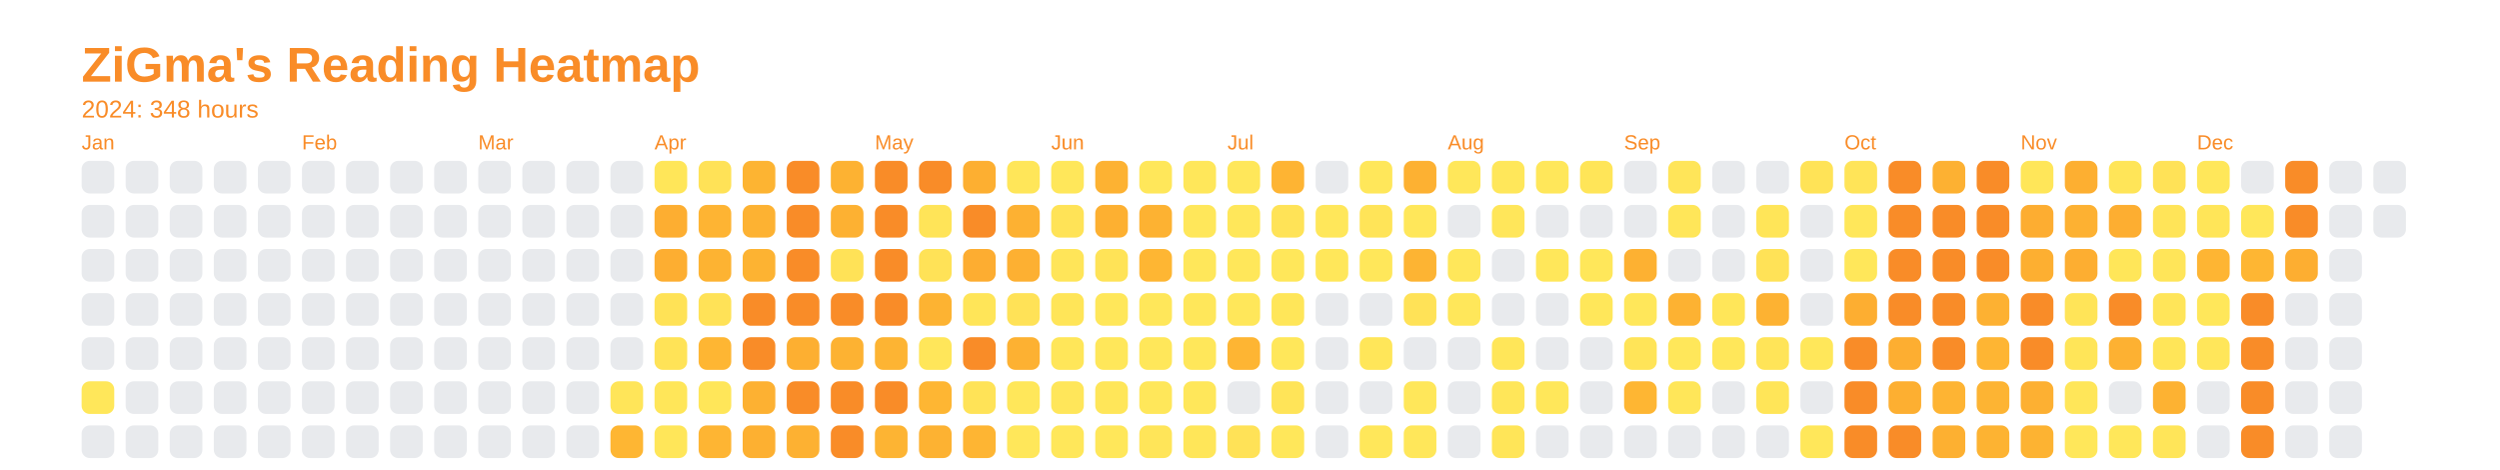
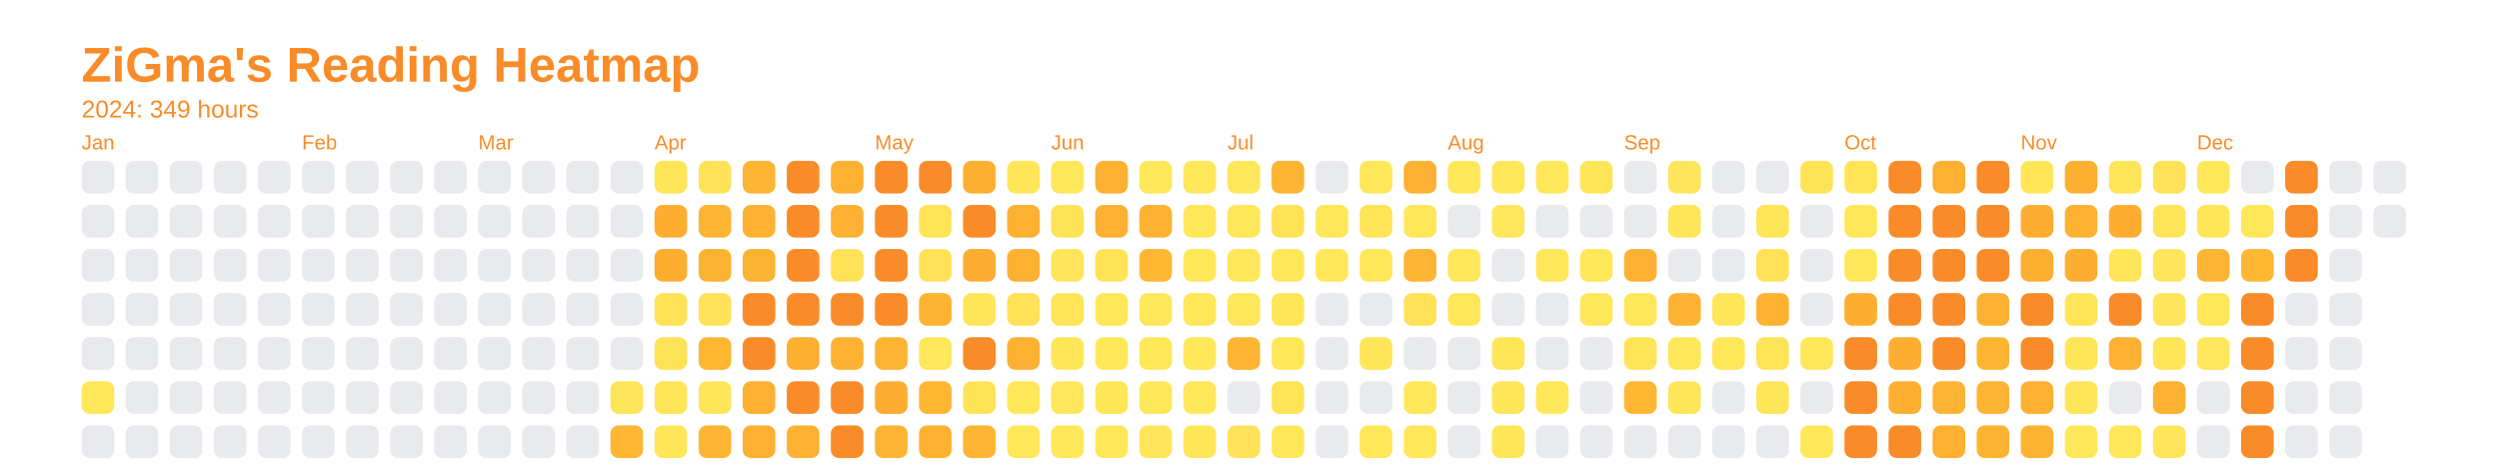
<svg xmlns="http://www.w3.org/2000/svg" baseProfile="full" height="57.5mm" version="1.1" viewBox="0,0,306.2,57.5" width="306.2mm">
  <defs />
  <rect fill="none" height="57.5" width="306.2" x="0" y="0" />
  <text fill="#f98c28" style="font-size:6px; font-family:Arial; font-weight:bold;" x="10" y="10">ZiGma's Reading Heatmap</text>
-   <text fill="#f98c28" style="font-size:3px; font-family:Arial;" x="10" y="14.4">2024: 348 hours</text>
+   <text fill="#f98c28" style="font-size:3px; font-family:Arial;" x="10" y="14.4">2024: 349 hours</text>
  <text fill="#f98c28" style="font-size:2.5px; font-family:Arial" x="10" y="18.3">Jan</text>
  <rect fill="#e8eaed" height="4" rx="1" ry="1" width="4" x="10" y="19.7" />
  <rect fill="#e8eaed" height="4" rx="1" ry="1" width="4" x="10" y="25.1" />
  <rect fill="#e8eaed" height="4" rx="1" ry="1" width="4" x="10" y="30.5" />
  <rect fill="#e8eaed" height="4" rx="1" ry="1" width="4" x="10" y="35.9" />
  <rect fill="#e8eaed" height="4" rx="1" ry="1" width="4" x="10" y="41.3" />
  <rect fill="#ffe75a" height="4" rx="1" ry="1" width="4" x="10" y="46.7" />
  <rect fill="#e8eaed" height="4" rx="1" ry="1" width="4" x="10" y="52.1" />
  <rect fill="#e8eaed" height="4" rx="1" ry="1" width="4" x="15.4" y="19.7" />
  <rect fill="#e8eaed" height="4" rx="1" ry="1" width="4" x="15.4" y="25.1" />
  <rect fill="#e8eaed" height="4" rx="1" ry="1" width="4" x="15.4" y="30.5" />
  <rect fill="#e8eaed" height="4" rx="1" ry="1" width="4" x="15.4" y="35.9" />
  <rect fill="#e8eaed" height="4" rx="1" ry="1" width="4" x="15.4" y="41.3" />
  <rect fill="#e8eaed" height="4" rx="1" ry="1" width="4" x="15.4" y="46.7" />
  <rect fill="#e8eaed" height="4" rx="1" ry="1" width="4" x="15.4" y="52.1" />
  <rect fill="#e8eaed" height="4" rx="1" ry="1" width="4" x="20.8" y="19.7" />
  <rect fill="#e8eaed" height="4" rx="1" ry="1" width="4" x="20.8" y="25.1" />
  <rect fill="#e8eaed" height="4" rx="1" ry="1" width="4" x="20.8" y="30.5" />
  <rect fill="#e8eaed" height="4" rx="1" ry="1" width="4" x="20.8" y="35.9" />
  <rect fill="#e8eaed" height="4" rx="1" ry="1" width="4" x="20.8" y="41.3" />
  <rect fill="#e8eaed" height="4" rx="1" ry="1" width="4" x="20.8" y="46.7" />
  <rect fill="#e8eaed" height="4" rx="1" ry="1" width="4" x="20.8" y="52.1" />
  <rect fill="#e8eaed" height="4" rx="1" ry="1" width="4" x="26.2" y="19.7" />
  <rect fill="#e8eaed" height="4" rx="1" ry="1" width="4" x="26.2" y="25.1" />
  <rect fill="#e8eaed" height="4" rx="1" ry="1" width="4" x="26.2" y="30.5" />
  <rect fill="#e8eaed" height="4" rx="1" ry="1" width="4" x="26.2" y="35.9" />
  <rect fill="#e8eaed" height="4" rx="1" ry="1" width="4" x="26.2" y="41.3" />
  <rect fill="#e8eaed" height="4" rx="1" ry="1" width="4" x="26.2" y="46.7" />
  <rect fill="#e8eaed" height="4" rx="1" ry="1" width="4" x="26.2" y="52.1" />
  <rect fill="#e8eaed" height="4" rx="1" ry="1" width="4" x="31.6" y="19.7" />
  <rect fill="#e8eaed" height="4" rx="1" ry="1" width="4" x="31.6" y="25.1" />
  <rect fill="#e8eaed" height="4" rx="1" ry="1" width="4" x="31.6" y="30.5" />
  <rect fill="#e8eaed" height="4" rx="1" ry="1" width="4" x="31.6" y="35.9" />
  <rect fill="#e8eaed" height="4" rx="1" ry="1" width="4" x="31.6" y="41.3" />
  <rect fill="#e8eaed" height="4" rx="1" ry="1" width="4" x="31.6" y="46.7" />
  <rect fill="#e8eaed" height="4" rx="1" ry="1" width="4" x="31.6" y="52.1" />
  <text fill="#f98c28" style="font-size:2.5px; font-family:Arial" x="37.0" y="18.3">Feb</text>
  <rect fill="#e8eaed" height="4" rx="1" ry="1" width="4" x="37.0" y="19.7" />
  <rect fill="#e8eaed" height="4" rx="1" ry="1" width="4" x="37.0" y="25.1" />
  <rect fill="#e8eaed" height="4" rx="1" ry="1" width="4" x="37.0" y="30.5" />
  <rect fill="#e8eaed" height="4" rx="1" ry="1" width="4" x="37.0" y="35.9" />
  <rect fill="#e8eaed" height="4" rx="1" ry="1" width="4" x="37.0" y="41.3" />
  <rect fill="#e8eaed" height="4" rx="1" ry="1" width="4" x="37.0" y="46.7" />
  <rect fill="#e8eaed" height="4" rx="1" ry="1" width="4" x="37.0" y="52.1" />
  <rect fill="#e8eaed" height="4" rx="1" ry="1" width="4" x="42.4" y="19.7" />
  <rect fill="#e8eaed" height="4" rx="1" ry="1" width="4" x="42.4" y="25.1" />
  <rect fill="#e8eaed" height="4" rx="1" ry="1" width="4" x="42.4" y="30.5" />
  <rect fill="#e8eaed" height="4" rx="1" ry="1" width="4" x="42.4" y="35.9" />
  <rect fill="#e8eaed" height="4" rx="1" ry="1" width="4" x="42.4" y="41.3" />
  <rect fill="#e8eaed" height="4" rx="1" ry="1" width="4" x="42.4" y="46.7" />
  <rect fill="#e8eaed" height="4" rx="1" ry="1" width="4" x="42.4" y="52.1" />
  <rect fill="#e8eaed" height="4" rx="1" ry="1" width="4" x="47.8" y="19.7" />
  <rect fill="#e8eaed" height="4" rx="1" ry="1" width="4" x="47.8" y="25.1" />
  <rect fill="#e8eaed" height="4" rx="1" ry="1" width="4" x="47.8" y="30.5" />
  <rect fill="#e8eaed" height="4" rx="1" ry="1" width="4" x="47.8" y="35.9" />
  <rect fill="#e8eaed" height="4" rx="1" ry="1" width="4" x="47.8" y="41.3" />
  <rect fill="#e8eaed" height="4" rx="1" ry="1" width="4" x="47.8" y="46.7" />
  <rect fill="#e8eaed" height="4" rx="1" ry="1" width="4" x="47.8" y="52.1" />
  <rect fill="#e8eaed" height="4" rx="1" ry="1" width="4" x="53.2" y="19.7" />
  <rect fill="#e8eaed" height="4" rx="1" ry="1" width="4" x="53.2" y="25.1" />
  <rect fill="#e8eaed" height="4" rx="1" ry="1" width="4" x="53.2" y="30.5" />
  <rect fill="#e8eaed" height="4" rx="1" ry="1" width="4" x="53.2" y="35.9" />
  <rect fill="#e8eaed" height="4" rx="1" ry="1" width="4" x="53.2" y="41.3" />
  <rect fill="#e8eaed" height="4" rx="1" ry="1" width="4" x="53.2" y="46.7" />
  <rect fill="#e8eaed" height="4" rx="1" ry="1" width="4" x="53.2" y="52.1" />
  <text fill="#f98c28" style="font-size:2.5px; font-family:Arial" x="58.6" y="18.3">Mar</text>
  <rect fill="#e8eaed" height="4" rx="1" ry="1" width="4" x="58.6" y="19.7" />
  <rect fill="#e8eaed" height="4" rx="1" ry="1" width="4" x="58.6" y="25.1" />
  <rect fill="#e8eaed" height="4" rx="1" ry="1" width="4" x="58.6" y="30.5" />
  <rect fill="#e8eaed" height="4" rx="1" ry="1" width="4" x="58.6" y="35.9" />
  <rect fill="#e8eaed" height="4" rx="1" ry="1" width="4" x="58.6" y="41.3" />
  <rect fill="#e8eaed" height="4" rx="1" ry="1" width="4" x="58.6" y="46.7" />
  <rect fill="#e8eaed" height="4" rx="1" ry="1" width="4" x="58.6" y="52.1" />
  <rect fill="#e8eaed" height="4" rx="1" ry="1" width="4" x="64" y="19.7" />
  <rect fill="#e8eaed" height="4" rx="1" ry="1" width="4" x="64" y="25.1" />
  <rect fill="#e8eaed" height="4" rx="1" ry="1" width="4" x="64" y="30.5" />
  <rect fill="#e8eaed" height="4" rx="1" ry="1" width="4" x="64" y="35.9" />
  <rect fill="#e8eaed" height="4" rx="1" ry="1" width="4" x="64" y="41.3" />
  <rect fill="#e8eaed" height="4" rx="1" ry="1" width="4" x="64" y="46.7" />
  <rect fill="#e8eaed" height="4" rx="1" ry="1" width="4" x="64" y="52.1" />
  <rect fill="#e8eaed" height="4" rx="1" ry="1" width="4" x="69.4" y="19.7" />
  <rect fill="#e8eaed" height="4" rx="1" ry="1" width="4" x="69.4" y="25.1" />
  <rect fill="#e8eaed" height="4" rx="1" ry="1" width="4" x="69.4" y="30.5" />
  <rect fill="#e8eaed" height="4" rx="1" ry="1" width="4" x="69.4" y="35.9" />
  <rect fill="#e8eaed" height="4" rx="1" ry="1" width="4" x="69.4" y="41.3" />
  <rect fill="#e8eaed" height="4" rx="1" ry="1" width="4" x="69.4" y="46.7" />
  <rect fill="#e8eaed" height="4" rx="1" ry="1" width="4" x="69.4" y="52.1" />
  <rect fill="#e8eaed" height="4" rx="1" ry="1" width="4" x="74.8" y="19.7" />
  <rect fill="#e8eaed" height="4" rx="1" ry="1" width="4" x="74.8" y="25.1" />
  <rect fill="#e8eaed" height="4" rx="1" ry="1" width="4" x="74.8" y="30.5" />
  <rect fill="#e8eaed" height="4" rx="1" ry="1" width="4" x="74.8" y="35.9" />
  <rect fill="#e8eaed" height="4" rx="1" ry="1" width="4" x="74.8" y="41.3" />
  <rect fill="#ffe559" height="4" rx="1" ry="1" width="4" x="74.8" y="46.7" />
  <rect fill="#feb633" height="4" rx="1" ry="1" width="4" x="74.8" y="52.1" />
  <text fill="#f98c28" style="font-size:2.5px; font-family:Arial" x="80.2" y="18.3">Apr</text>
  <rect fill="#ffe659" height="4" rx="1" ry="1" width="4" x="80.2" y="19.7" />
  <rect fill="#fdae31" height="4" rx="1" ry="1" width="4" x="80.2" y="25.1" />
  <rect fill="#fdae31" height="4" rx="1" ry="1" width="4" x="80.2" y="30.5" />
  <rect fill="#ffe256" height="4" rx="1" ry="1" width="4" x="80.2" y="35.9" />
  <rect fill="#ffe357" height="4" rx="1" ry="1" width="4" x="80.2" y="41.3" />
  <rect fill="#ffe659" height="4" rx="1" ry="1" width="4" x="80.2" y="46.7" />
  <rect fill="#ffe659" height="4" rx="1" ry="1" width="4" x="80.2" y="52.1" />
  <rect fill="#ffe257" height="4" rx="1" ry="1" width="4" x="85.6" y="19.7" />
  <rect fill="#feb433" height="4" rx="1" ry="1" width="4" x="85.6" y="25.1" />
  <rect fill="#fdb332" height="4" rx="1" ry="1" width="4" x="85.6" y="30.5" />
  <rect fill="#ffe257" height="4" rx="1" ry="1" width="4" x="85.6" y="35.9" />
  <rect fill="#feb633" height="4" rx="1" ry="1" width="4" x="85.6" y="41.3" />
  <rect fill="#ffe659" height="4" rx="1" ry="1" width="4" x="85.6" y="46.7" />
  <rect fill="#feb533" height="4" rx="1" ry="1" width="4" x="85.6" y="52.1" />
  <rect fill="#fdb432" height="4" rx="1" ry="1" width="4" x="91" y="19.7" />
  <rect fill="#fdb232" height="4" rx="1" ry="1" width="4" x="91" y="25.1" />
  <rect fill="#fdb332" height="4" rx="1" ry="1" width="4" x="91" y="30.5" />
  <rect fill="#f98c28" height="4" rx="1" ry="1" width="4" x="91" y="35.9" />
  <rect fill="#f98c28" height="4" rx="1" ry="1" width="4" x="91" y="41.3" />
  <rect fill="#fdb132" height="4" rx="1" ry="1" width="4" x="91" y="46.7" />
  <rect fill="#fdb031" height="4" rx="1" ry="1" width="4" x="91" y="52.1" />
  <rect fill="#f98c28" height="4" rx="1" ry="1" width="4" x="96.4" y="19.7" />
  <rect fill="#f98c28" height="4" rx="1" ry="1" width="4" x="96.4" y="25.1" />
  <rect fill="#f98c28" height="4" rx="1" ry="1" width="4" x="96.4" y="30.5" />
  <rect fill="#f98c28" height="4" rx="1" ry="1" width="4" x="96.4" y="35.9" />
  <rect fill="#fdaf31" height="4" rx="1" ry="1" width="4" x="96.4" y="41.3" />
  <rect fill="#f98c28" height="4" rx="1" ry="1" width="4" x="96.4" y="46.7" />
  <rect fill="#fdb132" height="4" rx="1" ry="1" width="4" x="96.4" y="52.1" />
  <rect fill="#fdb232" height="4" rx="1" ry="1" width="4" x="101.8" y="19.7" />
  <rect fill="#fdb132" height="4" rx="1" ry="1" width="4" x="101.8" y="25.1" />
  <rect fill="#ffe257" height="4" rx="1" ry="1" width="4" x="101.8" y="30.5" />
  <rect fill="#f98c28" height="4" rx="1" ry="1" width="4" x="101.8" y="35.9" />
  <rect fill="#fdb232" height="4" rx="1" ry="1" width="4" x="101.8" y="41.3" />
  <rect fill="#f98c28" height="4" rx="1" ry="1" width="4" x="101.8" y="46.7" />
  <rect fill="#f98c28" height="4" rx="1" ry="1" width="4" x="101.8" y="52.1" />
  <text fill="#f98c28" style="font-size:2.5px; font-family:Arial" x="107.2" y="18.3">May</text>
  <rect fill="#f98c28" height="4" rx="1" ry="1" width="4" x="107.2" y="19.7" />
  <rect fill="#f98c28" height="4" rx="1" ry="1" width="4" x="107.2" y="25.1" />
  <rect fill="#f98c28" height="4" rx="1" ry="1" width="4" x="107.2" y="30.5" />
  <rect fill="#f98c28" height="4" rx="1" ry="1" width="4" x="107.2" y="35.9" />
  <rect fill="#fdb433" height="4" rx="1" ry="1" width="4" x="107.2" y="41.3" />
-   <rect fill="#f98c28" height="4" rx="1" ry="1" width="4" x="107.2" y="46.7" />
+   <rect fill="#fdad31" height="4" rx="1" ry="1" width="4" x="107.2" y="46.7" />
  <rect fill="#fdb433" height="4" rx="1" ry="1" width="4" x="107.2" y="52.1" />
  <rect fill="#f98c28" height="4" rx="1" ry="1" width="4" x="112.6" y="19.7" />
  <rect fill="#ffe458" height="4" rx="1" ry="1" width="4" x="112.6" y="25.1" />
  <rect fill="#ffe257" height="4" rx="1" ry="1" width="4" x="112.6" y="30.5" />
  <rect fill="#fdb332" height="4" rx="1" ry="1" width="4" x="112.6" y="35.9" />
  <rect fill="#ffe65a" height="4" rx="1" ry="1" width="4" x="112.6" y="41.3" />
  <rect fill="#feb633" height="4" rx="1" ry="1" width="4" x="112.6" y="46.7" />
  <rect fill="#fdb232" height="4" rx="1" ry="1" width="4" x="112.6" y="52.1" />
  <rect fill="#fdaf31" height="4" rx="1" ry="1" width="4" x="118" y="19.7" />
  <rect fill="#f98c28" height="4" rx="1" ry="1" width="4" x="118" y="25.1" />
  <rect fill="#fdad31" height="4" rx="1" ry="1" width="4" x="118" y="30.5" />
  <rect fill="#ffe558" height="4" rx="1" ry="1" width="4" x="118" y="35.9" />
  <rect fill="#f98c28" height="4" rx="1" ry="1" width="4" x="118" y="41.3" />
  <rect fill="#ffe357" height="4" rx="1" ry="1" width="4" x="118" y="46.7" />
  <rect fill="#feb533" height="4" rx="1" ry="1" width="4" x="118" y="52.1" />
  <rect fill="#ffe659" height="4" rx="1" ry="1" width="4" x="123.4" y="19.7" />
  <rect fill="#fdb132" height="4" rx="1" ry="1" width="4" x="123.4" y="25.1" />
  <rect fill="#fdb032" height="4" rx="1" ry="1" width="4" x="123.4" y="30.5" />
  <rect fill="#ffe257" height="4" rx="1" ry="1" width="4" x="123.4" y="35.9" />
  <rect fill="#fdb132" height="4" rx="1" ry="1" width="4" x="123.4" y="41.3" />
  <rect fill="#ffe75a" height="4" rx="1" ry="1" width="4" x="123.4" y="46.7" />
  <rect fill="#ffe75a" height="4" rx="1" ry="1" width="4" x="123.4" y="52.1" />
  <text fill="#f98c28" style="font-size:2.5px; font-family:Arial" x="128.8" y="18.3">Jun</text>
  <rect fill="#ffe75a" height="4" rx="1" ry="1" width="4" x="128.8" y="19.7" />
  <rect fill="#ffe357" height="4" rx="1" ry="1" width="4" x="128.8" y="25.1" />
  <rect fill="#ffe559" height="4" rx="1" ry="1" width="4" x="128.8" y="30.5" />
  <rect fill="#ffe558" height="4" rx="1" ry="1" width="4" x="128.8" y="35.9" />
  <rect fill="#ffe659" height="4" rx="1" ry="1" width="4" x="128.8" y="41.3" />
  <rect fill="#ffe65a" height="4" rx="1" ry="1" width="4" x="128.8" y="46.7" />
  <rect fill="#ffe75a" height="4" rx="1" ry="1" width="4" x="128.8" y="52.1" />
  <rect fill="#fdb232" height="4" rx="1" ry="1" width="4" x="134.2" y="19.7" />
  <rect fill="#fdb031" height="4" rx="1" ry="1" width="4" x="134.2" y="25.1" />
  <rect fill="#ffe357" height="4" rx="1" ry="1" width="4" x="134.2" y="30.5" />
  <rect fill="#ffe75a" height="4" rx="1" ry="1" width="4" x="134.2" y="35.9" />
  <rect fill="#ffe75a" height="4" rx="1" ry="1" width="4" x="134.2" y="41.3" />
  <rect fill="#ffe659" height="4" rx="1" ry="1" width="4" x="134.2" y="46.7" />
  <rect fill="#ffe75a" height="4" rx="1" ry="1" width="4" x="134.2" y="52.1" />
  <rect fill="#ffe75a" height="4" rx="1" ry="1" width="4" x="139.6" y="19.7" />
  <rect fill="#fdb232" height="4" rx="1" ry="1" width="4" x="139.6" y="25.1" />
  <rect fill="#feb633" height="4" rx="1" ry="1" width="4" x="139.6" y="30.5" />
  <rect fill="#ffe75a" height="4" rx="1" ry="1" width="4" x="139.6" y="35.9" />
  <rect fill="#ffe75a" height="4" rx="1" ry="1" width="4" x="139.6" y="41.3" />
  <rect fill="#ffe75a" height="4" rx="1" ry="1" width="4" x="139.6" y="46.7" />
  <rect fill="#ffe559" height="4" rx="1" ry="1" width="4" x="139.6" y="52.1" />
  <rect fill="#ffe75a" height="4" rx="1" ry="1" width="4" x="145" y="19.7" />
  <rect fill="#ffe75a" height="4" rx="1" ry="1" width="4" x="145" y="25.1" />
  <rect fill="#ffe75a" height="4" rx="1" ry="1" width="4" x="145" y="30.5" />
  <rect fill="#ffe75a" height="4" rx="1" ry="1" width="4" x="145" y="35.9" />
  <rect fill="#ffe75a" height="4" rx="1" ry="1" width="4" x="145" y="41.3" />
  <rect fill="#ffe75a" height="4" rx="1" ry="1" width="4" x="145" y="46.7" />
  <rect fill="#ffe659" height="4" rx="1" ry="1" width="4" x="145" y="52.1" />
  <text fill="#f98c28" style="font-size:2.5px; font-family:Arial" x="150.4" y="18.3">Jul</text>
  <rect fill="#ffe75a" height="4" rx="1" ry="1" width="4" x="150.4" y="19.7" />
  <rect fill="#ffe75a" height="4" rx="1" ry="1" width="4" x="150.4" y="25.1" />
  <rect fill="#ffe75a" height="4" rx="1" ry="1" width="4" x="150.4" y="30.5" />
  <rect fill="#ffe75a" height="4" rx="1" ry="1" width="4" x="150.4" y="35.9" />
  <rect fill="#feb533" height="4" rx="1" ry="1" width="4" x="150.4" y="41.3" />
  <rect fill="#e8eaed" height="4" rx="1" ry="1" width="4" x="150.4" y="46.7" />
  <rect fill="#ffe257" height="4" rx="1" ry="1" width="4" x="150.4" y="52.1" />
  <rect fill="#feb433" height="4" rx="1" ry="1" width="4" x="155.8" y="19.7" />
  <rect fill="#ffe357" height="4" rx="1" ry="1" width="4" x="155.8" y="25.1" />
  <rect fill="#ffe75a" height="4" rx="1" ry="1" width="4" x="155.8" y="30.5" />
  <rect fill="#ffe659" height="4" rx="1" ry="1" width="4" x="155.8" y="35.9" />
  <rect fill="#ffe75a" height="4" rx="1" ry="1" width="4" x="155.8" y="41.3" />
  <rect fill="#ffe458" height="4" rx="1" ry="1" width="4" x="155.8" y="46.7" />
  <rect fill="#ffe75a" height="4" rx="1" ry="1" width="4" x="155.8" y="52.1" />
  <rect fill="#e8eaed" height="4" rx="1" ry="1" width="4" x="161.2" y="19.7" />
  <rect fill="#ffe75a" height="4" rx="1" ry="1" width="4" x="161.2" y="25.1" />
  <rect fill="#ffe75a" height="4" rx="1" ry="1" width="4" x="161.2" y="30.5" />
  <rect fill="#e8eaed" height="4" rx="1" ry="1" width="4" x="161.2" y="35.9" />
  <rect fill="#e8eaed" height="4" rx="1" ry="1" width="4" x="161.2" y="41.3" />
  <rect fill="#e8eaed" height="4" rx="1" ry="1" width="4" x="161.2" y="46.7" />
  <rect fill="#e8eaed" height="4" rx="1" ry="1" width="4" x="161.2" y="52.1" />
  <rect fill="#ffe75a" height="4" rx="1" ry="1" width="4" x="166.6" y="19.7" />
  <rect fill="#ffe458" height="4" rx="1" ry="1" width="4" x="166.6" y="25.1" />
  <rect fill="#ffe75a" height="4" rx="1" ry="1" width="4" x="166.6" y="30.5" />
  <rect fill="#e8eaed" height="4" rx="1" ry="1" width="4" x="166.6" y="35.9" />
  <rect fill="#ffe659" height="4" rx="1" ry="1" width="4" x="166.6" y="41.3" />
  <rect fill="#e8eaed" height="4" rx="1" ry="1" width="4" x="166.6" y="46.7" />
  <rect fill="#ffe75a" height="4" rx="1" ry="1" width="4" x="166.6" y="52.1" />
  <rect fill="#fdb132" height="4" rx="1" ry="1" width="4" x="172" y="19.7" />
  <rect fill="#ffe75a" height="4" rx="1" ry="1" width="4" x="172" y="25.1" />
  <rect fill="#fdb433" height="4" rx="1" ry="1" width="4" x="172" y="30.5" />
  <rect fill="#ffe257" height="4" rx="1" ry="1" width="4" x="172" y="35.9" />
  <rect fill="#e8eaed" height="4" rx="1" ry="1" width="4" x="172" y="41.3" />
  <rect fill="#ffe75a" height="4" rx="1" ry="1" width="4" x="172" y="46.7" />
  <rect fill="#ffe75a" height="4" rx="1" ry="1" width="4" x="172" y="52.1" />
  <text fill="#f98c28" style="font-size:2.5px; font-family:Arial" x="177.4" y="18.3">Aug</text>
  <rect fill="#ffe75a" height="4" rx="1" ry="1" width="4" x="177.4" y="19.7" />
  <rect fill="#e8eaed" height="4" rx="1" ry="1" width="4" x="177.4" y="25.1" />
  <rect fill="#ffe75a" height="4" rx="1" ry="1" width="4" x="177.4" y="30.5" />
  <rect fill="#ffe75a" height="4" rx="1" ry="1" width="4" x="177.4" y="35.9" />
  <rect fill="#e8eaed" height="4" rx="1" ry="1" width="4" x="177.4" y="41.3" />
  <rect fill="#e8eaed" height="4" rx="1" ry="1" width="4" x="177.4" y="46.7" />
  <rect fill="#e8eaed" height="4" rx="1" ry="1" width="4" x="177.4" y="52.1" />
  <rect fill="#ffe75a" height="4" rx="1" ry="1" width="4" x="182.8" y="19.7" />
  <rect fill="#ffe65a" height="4" rx="1" ry="1" width="4" x="182.8" y="25.1" />
  <rect fill="#e8eaed" height="4" rx="1" ry="1" width="4" x="182.8" y="30.5" />
  <rect fill="#e8eaed" height="4" rx="1" ry="1" width="4" x="182.8" y="35.9" />
  <rect fill="#ffe659" height="4" rx="1" ry="1" width="4" x="182.8" y="41.3" />
  <rect fill="#ffe659" height="4" rx="1" ry="1" width="4" x="182.8" y="46.7" />
  <rect fill="#ffe558" height="4" rx="1" ry="1" width="4" x="182.8" y="52.1" />
  <rect fill="#ffe75a" height="4" rx="1" ry="1" width="4" x="188.2" y="19.7" />
  <rect fill="#e8eaed" height="4" rx="1" ry="1" width="4" x="188.2" y="25.1" />
  <rect fill="#ffe75a" height="4" rx="1" ry="1" width="4" x="188.2" y="30.5" />
  <rect fill="#e8eaed" height="4" rx="1" ry="1" width="4" x="188.2" y="35.9" />
  <rect fill="#e8eaed" height="4" rx="1" ry="1" width="4" x="188.2" y="41.3" />
  <rect fill="#ffe75a" height="4" rx="1" ry="1" width="4" x="188.2" y="46.7" />
  <rect fill="#e8eaed" height="4" rx="1" ry="1" width="4" x="188.2" y="52.1" />
  <rect fill="#ffe558" height="4" rx="1" ry="1" width="4" x="193.6" y="19.7" />
  <rect fill="#e8eaed" height="4" rx="1" ry="1" width="4" x="193.6" y="25.1" />
  <rect fill="#ffe75a" height="4" rx="1" ry="1" width="4" x="193.6" y="30.5" />
  <rect fill="#ffe75a" height="4" rx="1" ry="1" width="4" x="193.6" y="35.9" />
  <rect fill="#e8eaed" height="4" rx="1" ry="1" width="4" x="193.6" y="41.3" />
  <rect fill="#e8eaed" height="4" rx="1" ry="1" width="4" x="193.6" y="46.7" />
  <rect fill="#e8eaed" height="4" rx="1" ry="1" width="4" x="193.6" y="52.1" />
  <text fill="#f98c28" style="font-size:2.5px; font-family:Arial" x="199" y="18.3">Sep</text>
  <rect fill="#e8eaed" height="4" rx="1" ry="1" width="4" x="199" y="19.7" />
  <rect fill="#e8eaed" height="4" rx="1" ry="1" width="4" x="199" y="25.1" />
  <rect fill="#fdb132" height="4" rx="1" ry="1" width="4" x="199" y="30.5" />
  <rect fill="#ffe75a" height="4" rx="1" ry="1" width="4" x="199" y="35.9" />
  <rect fill="#ffe458" height="4" rx="1" ry="1" width="4" x="199" y="41.3" />
  <rect fill="#feb633" height="4" rx="1" ry="1" width="4" x="199" y="46.7" />
  <rect fill="#e8eaed" height="4" rx="1" ry="1" width="4" x="199" y="52.1" />
  <rect fill="#ffe559" height="4" rx="1" ry="1" width="4" x="204.4" y="19.7" />
  <rect fill="#ffe659" height="4" rx="1" ry="1" width="4" x="204.4" y="25.1" />
  <rect fill="#e8eaed" height="4" rx="1" ry="1" width="4" x="204.4" y="30.5" />
  <rect fill="#fdb232" height="4" rx="1" ry="1" width="4" x="204.4" y="35.9" />
  <rect fill="#ffe75a" height="4" rx="1" ry="1" width="4" x="204.4" y="41.3" />
  <rect fill="#ffe659" height="4" rx="1" ry="1" width="4" x="204.4" y="46.7" />
  <rect fill="#e8eaed" height="4" rx="1" ry="1" width="4" x="204.4" y="52.1" />
  <rect fill="#e8eaed" height="4" rx="1" ry="1" width="4" x="209.8" y="19.7" />
  <rect fill="#e8eaed" height="4" rx="1" ry="1" width="4" x="209.8" y="25.1" />
  <rect fill="#e8eaed" height="4" rx="1" ry="1" width="4" x="209.8" y="30.5" />
  <rect fill="#ffe659" height="4" rx="1" ry="1" width="4" x="209.8" y="35.9" />
  <rect fill="#ffe75a" height="4" rx="1" ry="1" width="4" x="209.8" y="41.3" />
  <rect fill="#e8eaed" height="4" rx="1" ry="1" width="4" x="209.8" y="46.7" />
  <rect fill="#e8eaed" height="4" rx="1" ry="1" width="4" x="209.8" y="52.1" />
  <rect fill="#e8eaed" height="4" rx="1" ry="1" width="4" x="215.2" y="19.7" />
  <rect fill="#ffe558" height="4" rx="1" ry="1" width="4" x="215.2" y="25.1" />
  <rect fill="#ffe257" height="4" rx="1" ry="1" width="4" x="215.2" y="30.5" />
  <rect fill="#fdb232" height="4" rx="1" ry="1" width="4" x="215.2" y="35.9" />
  <rect fill="#ffe458" height="4" rx="1" ry="1" width="4" x="215.2" y="41.3" />
  <rect fill="#ffe558" height="4" rx="1" ry="1" width="4" x="215.2" y="46.7" />
  <rect fill="#e8eaed" height="4" rx="1" ry="1" width="4" x="215.2" y="52.1" />
  <rect fill="#ffe357" height="4" rx="1" ry="1" width="4" x="220.6" y="19.7" />
  <rect fill="#e8eaed" height="4" rx="1" ry="1" width="4" x="220.6" y="25.1" />
  <rect fill="#e8eaed" height="4" rx="1" ry="1" width="4" x="220.6" y="30.5" />
  <rect fill="#e8eaed" height="4" rx="1" ry="1" width="4" x="220.6" y="35.9" />
  <rect fill="#ffe75a" height="4" rx="1" ry="1" width="4" x="220.6" y="41.3" />
  <rect fill="#e8eaed" height="4" rx="1" ry="1" width="4" x="220.6" y="46.7" />
  <rect fill="#ffe75a" height="4" rx="1" ry="1" width="4" x="220.6" y="52.1" />
  <text fill="#f98c28" style="font-size:2.5px; font-family:Arial" x="226" y="18.3">Oct</text>
  <rect fill="#ffe458" height="4" rx="1" ry="1" width="4" x="226" y="19.7" />
  <rect fill="#ffe75a" height="4" rx="1" ry="1" width="4" x="226" y="25.1" />
  <rect fill="#ffe75a" height="4" rx="1" ry="1" width="4" x="226" y="30.5" />
  <rect fill="#fdae31" height="4" rx="1" ry="1" width="4" x="226" y="35.9" />
  <rect fill="#f98c28" height="4" rx="1" ry="1" width="4" x="226" y="41.3" />
  <rect fill="#f98c28" height="4" rx="1" ry="1" width="4" x="226" y="46.7" />
  <rect fill="#f98c28" height="4" rx="1" ry="1" width="4" x="226" y="52.1" />
  <rect fill="#f98c28" height="4" rx="1" ry="1" width="4" x="231.4" y="19.7" />
  <rect fill="#f98c28" height="4" rx="1" ry="1" width="4" x="231.4" y="25.1" />
  <rect fill="#f98c28" height="4" rx="1" ry="1" width="4" x="231.4" y="30.5" />
  <rect fill="#f98c28" height="4" rx="1" ry="1" width="4" x="231.4" y="35.9" />
  <rect fill="#fdae31" height="4" rx="1" ry="1" width="4" x="231.4" y="41.3" />
  <rect fill="#fdaf31" height="4" rx="1" ry="1" width="4" x="231.4" y="46.7" />
  <rect fill="#f98c28" height="4" rx="1" ry="1" width="4" x="231.4" y="52.1" />
  <rect fill="#fdb132" height="4" rx="1" ry="1" width="4" x="236.8" y="19.7" />
  <rect fill="#f98c28" height="4" rx="1" ry="1" width="4" x="236.8" y="25.1" />
  <rect fill="#f98c28" height="4" rx="1" ry="1" width="4" x="236.8" y="30.5" />
  <rect fill="#f98c28" height="4" rx="1" ry="1" width="4" x="236.8" y="35.9" />
  <rect fill="#f98c28" height="4" rx="1" ry="1" width="4" x="236.8" y="41.3" />
  <rect fill="#feb433" height="4" rx="1" ry="1" width="4" x="236.8" y="46.7" />
  <rect fill="#fdb031" height="4" rx="1" ry="1" width="4" x="236.8" y="52.1" />
  <rect fill="#f98c28" height="4" rx="1" ry="1" width="4" x="242.2" y="19.7" />
  <rect fill="#f98c28" height="4" rx="1" ry="1" width="4" x="242.2" y="25.1" />
  <rect fill="#f98c28" height="4" rx="1" ry="1" width="4" x="242.2" y="30.5" />
  <rect fill="#fdb132" height="4" rx="1" ry="1" width="4" x="242.2" y="35.9" />
  <rect fill="#feb533" height="4" rx="1" ry="1" width="4" x="242.2" y="41.3" />
  <rect fill="#fdb433" height="4" rx="1" ry="1" width="4" x="242.2" y="46.7" />
  <rect fill="#fdb332" height="4" rx="1" ry="1" width="4" x="242.2" y="52.1" />
  <text fill="#f98c28" style="font-size:2.5px; font-family:Arial" x="247.6" y="18.3">Nov</text>
  <rect fill="#ffe659" height="4" rx="1" ry="1" width="4" x="247.6" y="19.7" />
  <rect fill="#fdad31" height="4" rx="1" ry="1" width="4" x="247.6" y="25.1" />
  <rect fill="#fdaf31" height="4" rx="1" ry="1" width="4" x="247.6" y="30.5" />
  <rect fill="#f98c28" height="4" rx="1" ry="1" width="4" x="247.6" y="35.9" />
  <rect fill="#f98c28" height="4" rx="1" ry="1" width="4" x="247.6" y="41.3" />
  <rect fill="#fdb032" height="4" rx="1" ry="1" width="4" x="247.6" y="46.7" />
  <rect fill="#fdb332" height="4" rx="1" ry="1" width="4" x="247.6" y="52.1" />
  <rect fill="#fdaf31" height="4" rx="1" ry="1" width="4" x="253" y="19.7" />
  <rect fill="#fdb132" height="4" rx="1" ry="1" width="4" x="253" y="25.1" />
  <rect fill="#fdae31" height="4" rx="1" ry="1" width="4" x="253" y="30.5" />
  <rect fill="#ffe458" height="4" rx="1" ry="1" width="4" x="253" y="35.9" />
  <rect fill="#ffe558" height="4" rx="1" ry="1" width="4" x="253" y="41.3" />
  <rect fill="#ffe659" height="4" rx="1" ry="1" width="4" x="253" y="46.7" />
  <rect fill="#ffe75a" height="4" rx="1" ry="1" width="4" x="253" y="52.1" />
  <rect fill="#ffe558" height="4" rx="1" ry="1" width="4" x="258.4" y="19.7" />
  <rect fill="#fdae31" height="4" rx="1" ry="1" width="4" x="258.4" y="25.1" />
  <rect fill="#ffe659" height="4" rx="1" ry="1" width="4" x="258.4" y="30.5" />
  <rect fill="#f98c28" height="4" rx="1" ry="1" width="4" x="258.4" y="35.9" />
  <rect fill="#fdb132" height="4" rx="1" ry="1" width="4" x="258.4" y="41.3" />
  <rect fill="#e8eaed" height="4" rx="1" ry="1" width="4" x="258.4" y="46.7" />
  <rect fill="#ffe75a" height="4" rx="1" ry="1" width="4" x="258.4" y="52.1" />
  <rect fill="#ffe257" height="4" rx="1" ry="1" width="4" x="263.8" y="19.7" />
  <rect fill="#ffe458" height="4" rx="1" ry="1" width="4" x="263.8" y="25.1" />
  <rect fill="#ffe559" height="4" rx="1" ry="1" width="4" x="263.8" y="30.5" />
  <rect fill="#ffe559" height="4" rx="1" ry="1" width="4" x="263.8" y="35.9" />
  <rect fill="#ffe558" height="4" rx="1" ry="1" width="4" x="263.8" y="41.3" />
  <rect fill="#fdb232" height="4" rx="1" ry="1" width="4" x="263.8" y="46.7" />
  <rect fill="#ffe559" height="4" rx="1" ry="1" width="4" x="263.8" y="52.1" />
  <text fill="#f98c28" style="font-size:2.5px; font-family:Arial" x="269.2" y="18.3">Dec</text>
  <rect fill="#ffe75a" height="4" rx="1" ry="1" width="4" x="269.2" y="19.7" />
  <rect fill="#ffe558" height="4" rx="1" ry="1" width="4" x="269.2" y="25.1" />
  <rect fill="#feb533" height="4" rx="1" ry="1" width="4" x="269.2" y="30.5" />
  <rect fill="#ffe75a" height="4" rx="1" ry="1" width="4" x="269.2" y="35.9" />
  <rect fill="#ffe65a" height="4" rx="1" ry="1" width="4" x="269.2" y="41.3" />
  <rect fill="#e8eaed" height="4" rx="1" ry="1" width="4" x="269.2" y="46.7" />
  <rect fill="#e8eaed" height="4" rx="1" ry="1" width="4" x="269.2" y="52.1" />
  <rect fill="#e8eaed" height="4" rx="1" ry="1" width="4" x="274.6" y="19.7" />
  <rect fill="#ffe75a" height="4" rx="1" ry="1" width="4" x="274.6" y="25.1" />
  <rect fill="#feb633" height="4" rx="1" ry="1" width="4" x="274.6" y="30.5" />
  <rect fill="#f98c28" height="4" rx="1" ry="1" width="4" x="274.6" y="35.9" />
  <rect fill="#f98c28" height="4" rx="1" ry="1" width="4" x="274.6" y="41.3" />
  <rect fill="#f98c28" height="4" rx="1" ry="1" width="4" x="274.6" y="46.7" />
  <rect fill="#f98c28" height="4" rx="1" ry="1" width="4" x="274.6" y="52.1" />
  <rect fill="#f98c28" height="4" rx="1" ry="1" width="4" x="280" y="19.7" />
  <rect fill="#f98c28" height="4" rx="1" ry="1" width="4" x="280" y="25.1" />
-   <rect fill="#fdae31" height="4" rx="1" ry="1" width="4" x="280" y="30.5" />
+   <rect fill="#f98c28" height="4" rx="1" ry="1" width="4" x="280" y="30.5" />
  <rect fill="#e8eaed" height="4" rx="1" ry="1" width="4" x="280" y="35.9" />
  <rect fill="#e8eaed" height="4" rx="1" ry="1" width="4" x="280" y="41.3" />
  <rect fill="#e8eaed" height="4" rx="1" ry="1" width="4" x="280" y="46.7" />
  <rect fill="#e8eaed" height="4" rx="1" ry="1" width="4" x="280" y="52.1" />
  <rect fill="#e8eaed" height="4" rx="1" ry="1" width="4" x="285.4" y="19.7" />
  <rect fill="#e8eaed" height="4" rx="1" ry="1" width="4" x="285.4" y="25.1" />
  <rect fill="#e8eaed" height="4" rx="1" ry="1" width="4" x="285.4" y="30.5" />
  <rect fill="#e8eaed" height="4" rx="1" ry="1" width="4" x="285.4" y="35.9" />
  <rect fill="#e8eaed" height="4" rx="1" ry="1" width="4" x="285.4" y="41.3" />
  <rect fill="#e8eaed" height="4" rx="1" ry="1" width="4" x="285.4" y="46.7" />
  <rect fill="#e8eaed" height="4" rx="1" ry="1" width="4" x="285.4" y="52.1" />
  <rect fill="#e8eaed" height="4" rx="1" ry="1" width="4" x="290.8" y="19.7" />
  <rect fill="#e8eaed" height="4" rx="1" ry="1" width="4" x="290.8" y="25.1" />
</svg>
